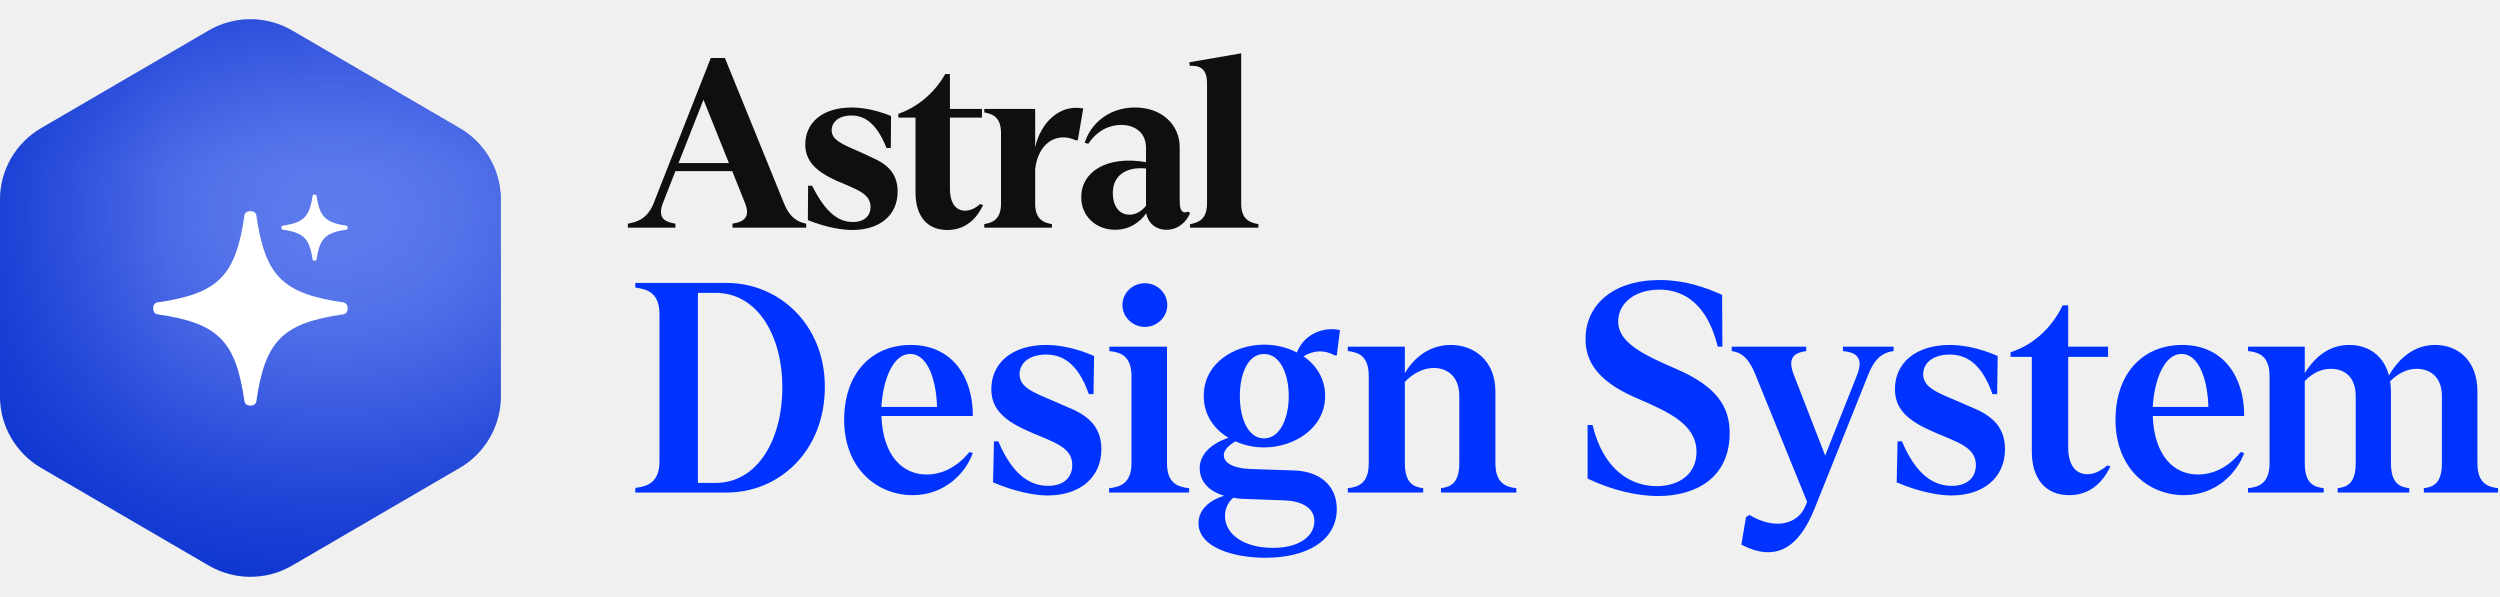
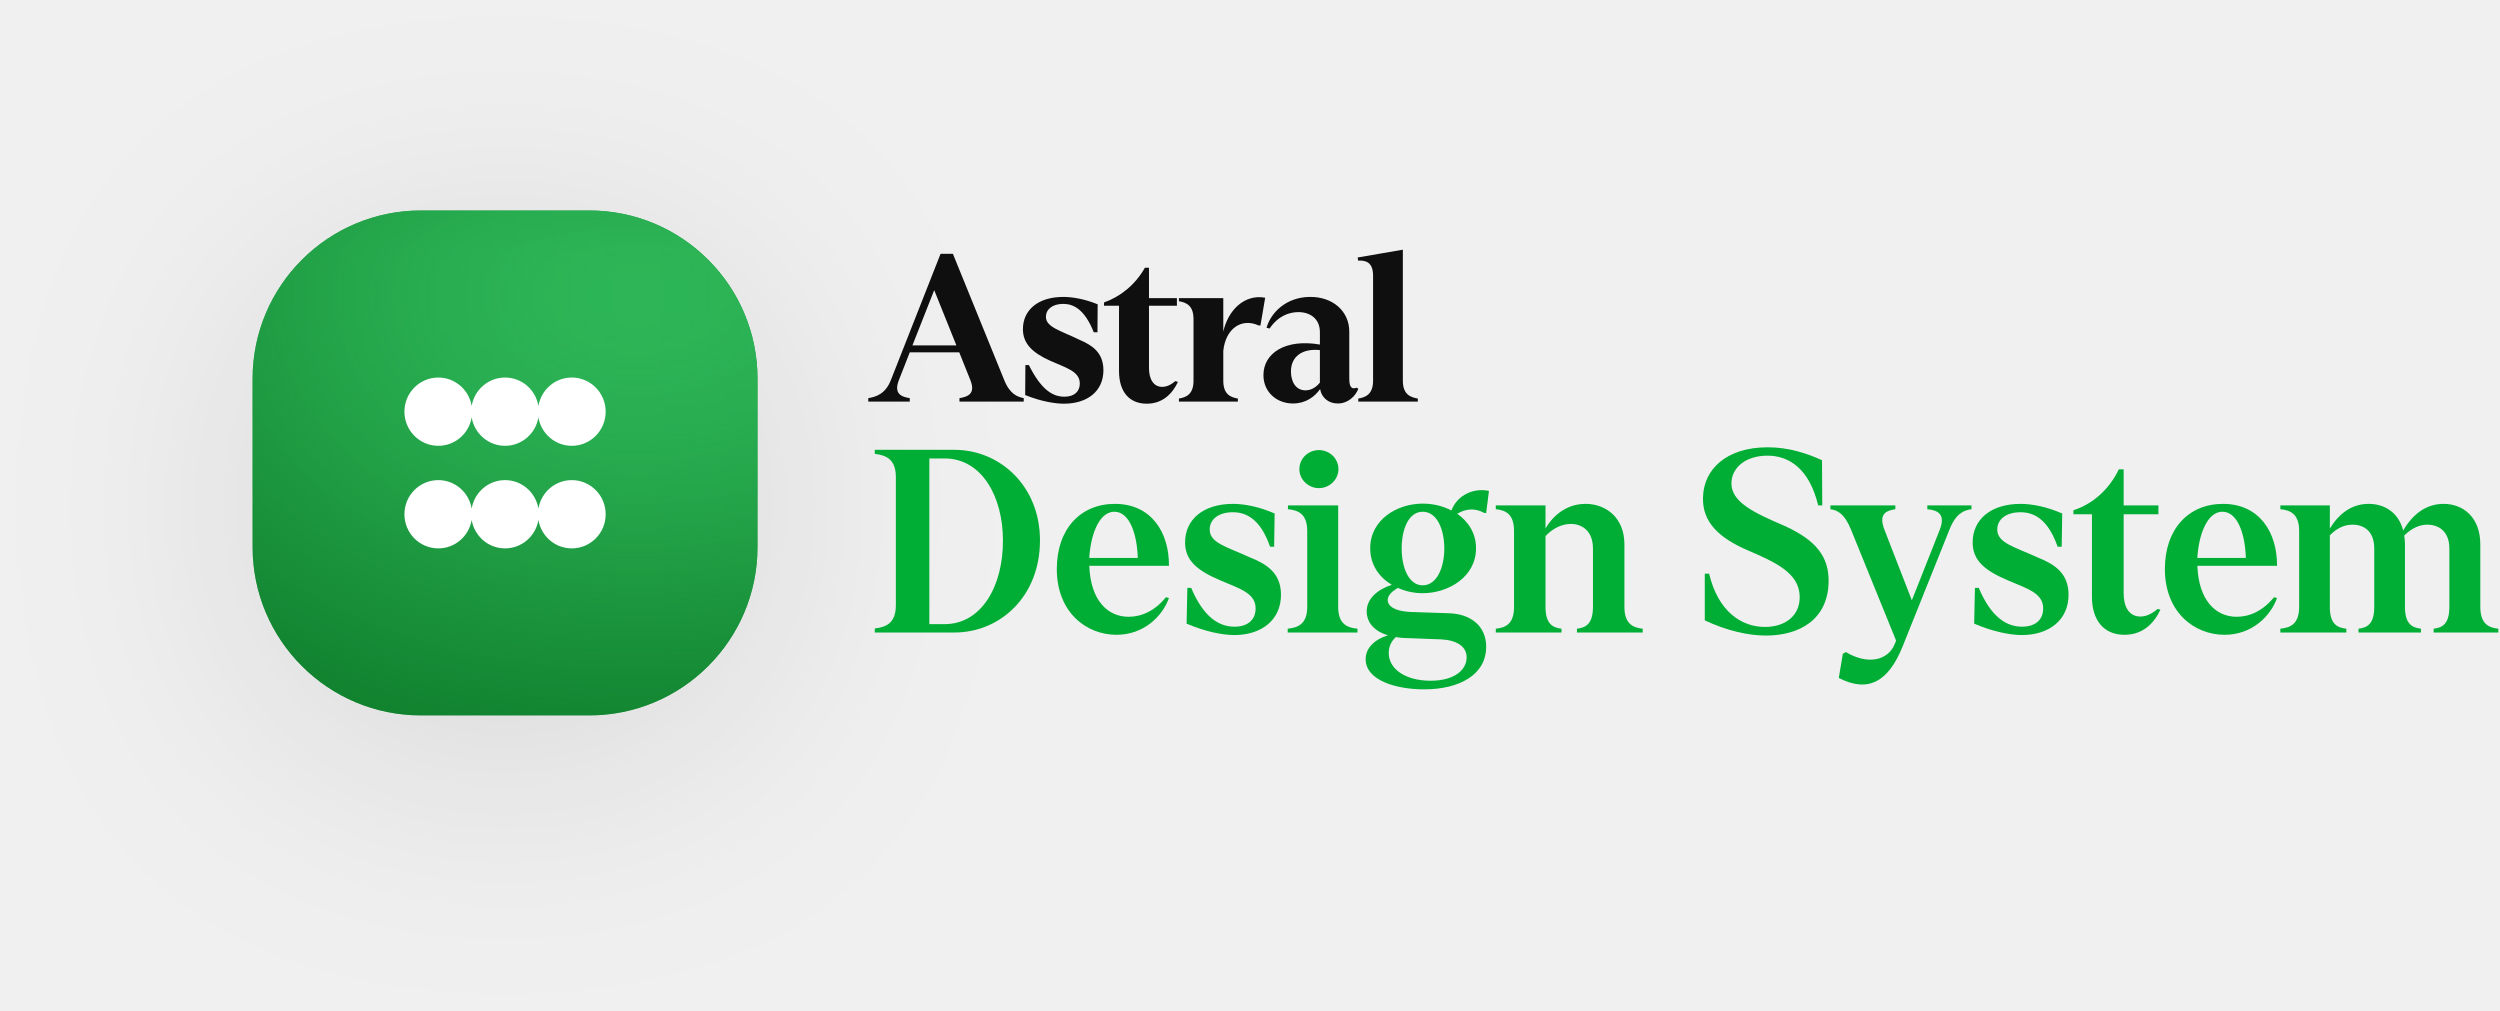
- <svg xmlns="http://www.w3.org/2000/svg" width="604" height="144" viewBox="0 0 604 144" fill="none">
-   <path d="M50.431 7.366C56.654 3.741 64.346 3.741 70.569 7.366L111.069 30.963C117.218 34.546 121 41.127 121 48.244V95.756C121 102.873 117.218 109.454 111.069 113.037L70.569 136.634C64.346 140.259 56.654 140.259 50.431 136.634L9.931 113.037C3.782 109.454 0 102.873 0 95.756V48.244C0 41.127 3.782 34.546 9.931 30.963L50.431 7.366Z" fill="#0029CC" />
-   <mask id="mask0_187_176" style="mask-type:alpha" maskUnits="userSpaceOnUse" x="0" y="4" width="121" height="136">
-     <path d="M50.431 7.366C56.654 3.741 64.346 3.741 70.569 7.366L111.069 30.963C117.218 34.546 121 41.127 121 48.244V95.756C121 102.873 117.218 109.454 111.069 113.037L70.569 136.634C64.346 140.259 56.654 140.259 50.431 136.634L9.931 113.037C3.782 109.454 0 102.873 0 95.756V48.244C0 41.127 3.782 34.546 9.931 30.963L50.431 7.366Z" fill="#0029CC" />
-   </mask>
-   <g mask="url(#mask0_187_176)">
-     <g filter="url(#filter0_f_187_176)">
-       <rect x="11" y="-50" width="138" height="143" rx="20" fill="#92A8FF" />
+ <svg xmlns="http://www.w3.org/2000/svg" width="693" height="280" viewBox="0 0 693 280" fill="none">
+   <g filter="url(#filter0_d_242_273)">
+     <g clip-path="url(#clip0_242_273)">
+       <rect x="70" y="58.333" width="140" height="140" rx="46.667" fill="#056C1D" />
+       <g filter="url(#filter1_f_242_273)">
+         <rect x="42.778" y="-130.903" width="268.333" height="278.056" rx="38.889" fill="#44E079" />
+       </g>
+       <path d="M158.501 104.653C153.849 104.653 149.998 108.065 149.251 112.538C148.504 108.064 144.652 104.653 140 104.653C135.348 104.653 131.496 108.065 130.75 112.538C130.003 108.064 126.151 104.653 121.499 104.653C116.313 104.653 112.108 108.89 112.108 114.116C112.108 119.341 116.313 123.578 121.499 123.578C126.151 123.578 130.003 120.166 130.75 115.693C131.496 120.167 135.348 123.578 140 123.578C144.652 123.578 148.504 120.166 149.251 115.693C149.998 120.167 153.849 123.578 158.501 123.578C163.687 123.578 167.892 119.341 167.892 114.116C167.892 108.89 163.687 104.653 158.501 104.653V104.653Z" fill="white" />
+       <path d="M158.501 133.088C153.849 133.088 149.997 136.5 149.251 140.973C148.504 136.499 144.652 133.088 140 133.088C135.348 133.088 131.496 136.5 130.75 140.973C130.003 136.499 126.151 133.088 121.499 133.088C116.313 133.088 112.108 137.325 112.108 142.551C112.108 147.777 116.313 152.014 121.499 152.014C126.151 152.014 130.003 148.602 130.75 144.128C131.496 148.603 135.348 152.014 140 152.014C144.652 152.014 148.504 148.602 149.251 144.128C149.997 148.603 153.849 152.014 158.501 152.014C163.687 152.014 167.892 147.777 167.892 142.551C167.892 137.325 163.687 133.088 158.501 133.088V133.088Z" fill="white" />
    </g>
  </g>
-   <path d="M82.983 73.066C84.339 73.262 84.339 75.738 82.983 75.934C68.273 78.056 64.056 82.273 61.934 96.983C61.738 98.339 59.262 98.339 59.066 96.983C56.944 82.273 52.727 78.056 38.017 75.934C36.661 75.738 36.661 73.262 38.017 73.066C52.727 70.944 56.944 66.727 59.066 52.017C59.262 50.661 61.738 50.661 61.934 52.017C64.056 66.727 68.273 70.944 82.983 73.066Z" fill="white" />
-   <path d="M83.654 54.512C84.115 54.578 84.115 55.422 83.654 55.488C78.646 56.211 77.211 57.646 76.488 62.654C76.422 63.115 75.578 63.115 75.512 62.654C74.789 57.646 73.354 56.211 68.346 55.488C67.885 55.422 67.885 54.578 68.346 54.512C73.354 53.789 74.789 52.354 75.512 47.346C75.578 46.885 76.422 46.885 76.488 47.346C77.211 52.354 78.646 53.789 83.654 54.512Z" fill="white" />
-   <path d="M176.963 54.032C179.069 53.691 181.573 52.951 179.98 49.023L176.906 41.34H163.188L160.172 49.023C158.635 52.951 161.026 53.691 163.188 54.032V55H151.691V54.032C153.74 53.691 156.415 52.951 157.952 49.023L171.726 14.018H175.141L189.371 49.023C190.965 53.008 193.128 53.691 194.778 54.032V55H176.963V54.032ZM163.928 39.404H176.109L169.962 24.093L163.928 39.404ZM205.939 55.569C203.548 55.569 199.735 55 195.181 53.179L195.238 44.868H196.206C199.564 51.585 202.695 53.634 206.053 53.634C208.899 53.634 210.322 52.097 210.322 49.991C210.322 46.576 206.451 45.608 202.125 43.673C197.06 41.396 194.555 38.835 194.555 34.908C194.555 29.671 198.653 25.971 205.768 25.971C208.102 25.971 211.517 26.484 215.274 28.02L215.217 35.761H214.192C211.574 29.216 208.443 27.907 205.711 27.907C202.695 27.907 200.93 29.443 200.93 31.492C200.93 34.395 205.028 35.306 210.379 37.924C213.509 39.29 216.867 41.226 216.867 46.291C216.867 52.154 212.371 55.569 205.939 55.569ZM228.874 55.569C224.036 55.569 221.19 52.268 221.19 46.519V28.419H217.035V27.508C221.418 25.971 225.63 22.727 228.362 17.889H229.5V26.313H237.241V28.419H229.5V45.722C229.5 48.739 230.753 50.902 233.143 50.902C234.282 50.902 235.477 50.447 236.786 49.308L237.526 49.536C235.989 52.78 233.314 55.569 228.874 55.569ZM237.802 54.146C239.737 53.805 241.843 53.065 241.843 49.194V32.119C241.843 28.248 239.737 27.508 237.802 27.167V26.313H250.096V35.591C251.405 29.671 255.959 25.118 261.708 26.199L260.398 33.883H259.886C255.162 31.72 250.722 34.737 250.096 40.941V49.194C250.096 53.065 252.202 53.805 254.137 54.146V55H237.802V54.146ZM269.421 55.512C264.753 55.512 261.224 52.211 261.224 47.657C261.224 41.51 267.371 37.526 276.877 39.176V35.761C276.877 31.891 274.031 30.183 270.9 30.183C268.339 30.183 265.265 31.265 262.932 34.737L262.078 34.509C263.33 30.24 267.542 26.085 273.974 25.971C280.577 25.858 285.016 30.07 285.016 35.534V48.568C285.016 49.991 285.244 51.3 286.269 51.3C286.439 51.3 286.838 51.243 287.122 51.13L287.521 51.471C286.724 53.463 284.732 55.512 281.829 55.512C279.154 55.512 277.332 53.805 276.934 51.528C275.397 53.691 272.893 55.512 269.421 55.512ZM268.851 46.633C268.851 49.365 270.104 51.87 272.893 51.87C274.543 51.87 275.966 50.902 276.877 49.706V40.713C271.925 40.201 268.851 42.535 268.851 46.633ZM287.519 54.146C289.454 53.805 291.617 53.065 291.617 49.194V20.109C291.617 16.181 289.454 15.84 287.462 15.897L287.348 15.043L299.87 12.88V49.194C299.87 53.065 302.033 53.805 304.025 54.146V55H287.519V54.146Z" fill="#0F0F0F" />
-   <path d="M153.492 119V117.875C156.446 117.523 159.33 116.538 159.33 111.474V75.884C159.33 70.82 156.446 69.835 153.492 69.483V68.358H175.578C188.168 68.358 199.281 78.346 199.281 93.468C199.281 109.083 188.168 119 175.578 119H153.492ZM168.615 116.679H172.835C183.245 116.679 189.082 105.847 189.012 93.468C189.012 81.441 183.245 70.749 172.835 70.749H168.615V116.679ZM220.476 119.633C212.106 119.633 203.947 113.373 203.947 101.416C203.947 90.233 210.559 83.34 220.054 83.34C230.182 83.34 235.106 91.287 235.036 100.502H212.95C213.302 110.067 218.014 114.639 223.852 114.639C227.51 114.639 231.167 112.951 234.192 109.223L235.036 109.434C233.277 114.358 228.213 119.633 220.476 119.633ZM212.95 98.321H226.384C226.244 92.343 224.345 85.52 219.913 85.52C215.341 85.52 213.231 92.765 212.95 98.321ZM253.148 119.703C249.913 119.703 245.2 118.789 239.925 116.538L240.136 106.621H241.191C244.708 114.921 248.998 117.382 253.219 117.382C256.946 117.382 259.057 115.413 259.057 112.318C259.057 108.028 254.555 106.832 249.209 104.511C242.879 101.838 239.503 99.025 239.503 94.031C239.503 87.7 244.497 83.34 252.797 83.34C255.891 83.34 260.041 84.113 264.332 86.012L264.191 95.226H263.066C260.323 87.349 256.313 85.661 252.726 85.661C248.787 85.661 246.326 87.63 246.326 90.444C246.326 94.171 251.038 95.226 257.509 98.18C261.87 99.939 266.09 102.33 266.09 108.52C266.09 115.554 260.674 119.703 253.148 119.703ZM267.948 117.945C270.691 117.664 273.364 116.749 273.364 111.896V90.865C273.364 86.012 270.761 85.098 268.018 84.817V83.762H281.945V111.896C281.945 116.749 284.547 117.664 287.29 117.945V119H267.948V117.945ZM271.183 73.704C271.183 70.749 273.645 68.428 276.599 68.428C279.553 68.428 282.015 70.749 282.015 73.704C282.015 76.658 279.483 78.979 276.599 78.979C273.716 78.979 271.183 76.658 271.183 73.704ZM305.734 134.755C298.068 134.755 289.557 132.294 289.557 126.385C289.557 123.009 292.441 120.758 295.747 119.774C291.034 118.367 289.839 115.343 289.839 113.162C289.839 109.716 292.722 107.113 296.802 105.777C293.285 103.667 290.823 100.22 290.823 95.648C290.823 87.7 298.279 83.269 305.383 83.269C308.126 83.269 310.939 83.902 313.331 85.168C315.019 80.737 319.731 78.838 323.741 79.752L322.967 85.872H322.474C319.942 84.465 317.41 84.606 314.949 86.083C317.973 88.193 320.153 91.428 320.153 95.648C320.153 103.596 312.487 108.098 305.383 108.098C302.991 108.098 300.6 107.606 298.49 106.621C296.942 107.535 295.676 108.661 295.676 109.997C295.676 111.615 297.505 113.092 301.936 113.303L312.487 113.654C318.747 113.795 322.967 117.242 322.967 122.939C322.967 130.746 315.511 134.755 305.734 134.755ZM295.958 124.697C295.958 128.988 300.389 132.364 307.563 132.364C314.104 132.364 317.551 129.41 317.551 125.893C317.551 122.798 314.738 121.11 310.447 120.899L301.022 120.547C299.897 120.547 298.842 120.407 297.927 120.266C296.38 121.673 295.958 123.291 295.958 124.697ZM299.545 95.719C299.545 100.924 301.444 105.917 305.383 105.917C309.322 105.917 311.361 100.924 311.361 95.719C311.361 90.373 309.322 85.52 305.383 85.52C301.444 85.52 299.545 90.373 299.545 95.719ZM348.136 117.945C350.457 117.664 352.567 116.749 352.567 111.896V95.719C352.567 90.936 349.683 88.966 346.518 88.896C344.056 88.896 341.524 90.022 339.414 92.272V111.896C339.414 116.749 341.524 117.664 343.845 117.945V119H325.628V117.945C328.231 117.664 330.692 116.749 330.692 111.896V90.865C330.692 86.012 328.231 85.098 325.628 84.817V83.762H339.414V90.162C341.805 86.083 345.674 83.34 350.527 83.34C356.084 83.34 361.289 87.067 361.289 94.593V111.896C361.289 116.749 363.821 117.664 366.353 117.945V119H348.136V117.945ZM400.516 119.844C395.663 119.844 389.614 118.508 383.565 115.624V102.682H384.761C387.293 113.303 393.834 117.453 400.235 117.453C405.932 117.453 410.012 114.287 409.871 108.942C409.73 102.541 403.259 99.587 395.804 96.352C387.434 92.835 382.862 88.333 383.073 81.581C383.214 73.774 389.544 67.655 401.009 67.655C406.847 67.655 411.911 69.343 416.061 71.242L416.131 83.762H415.006C412.544 73.633 406.987 69.976 400.938 69.976C394.819 69.976 391.021 73.352 390.951 77.572C390.88 82.777 397 85.731 405.721 89.459C414.373 93.398 418.03 97.969 417.889 105.003C417.678 115.483 409.73 119.844 400.516 119.844ZM420.708 131.59L421.833 124.908L422.677 124.416C428.867 128.144 434.494 126.667 436.252 122.095L436.604 121.251L424.084 90.444C422.255 85.942 420.286 85.098 418.387 84.817V83.762H436.393V84.817C433.579 85.239 431.751 86.294 433.368 90.514L440.965 110.067L448.702 90.514C450.39 86.153 448.139 85.098 445.255 84.817V83.762H457.494V84.817C455.384 85.098 453.133 86.012 451.374 90.514L438.432 122.798C434.494 132.645 428.867 135.81 420.708 131.59ZM471.462 119.703C468.227 119.703 463.514 118.789 458.239 116.538L458.45 106.621H459.505C463.022 114.921 467.313 117.382 471.533 117.382C475.261 117.382 477.371 115.413 477.371 112.318C477.371 108.028 472.869 106.832 467.524 104.511C461.193 101.838 457.817 99.025 457.817 94.031C457.817 87.7 462.811 83.34 471.111 83.34C474.206 83.34 478.355 84.113 482.646 86.012L482.505 95.226H481.38C478.637 87.349 474.628 85.661 471.04 85.661C467.102 85.661 464.64 87.63 464.64 90.444C464.64 94.171 469.352 95.226 475.823 98.18C480.184 99.939 484.404 102.33 484.404 108.52C484.404 115.554 478.988 119.703 471.462 119.703ZM499.888 119.633C494.19 119.633 490.885 115.624 490.885 109.083V86.223H485.75V85.098C490.674 83.551 495.456 79.752 498.34 73.774H499.677V83.762H509.313V86.223H499.677V108.168C499.677 111.966 501.224 114.569 504.319 114.569C505.726 114.569 507.273 114.006 509.102 112.459L509.875 112.67C508.047 116.538 504.952 119.633 499.888 119.633ZM527.634 119.633C519.264 119.633 511.105 113.373 511.105 101.416C511.105 90.233 517.716 83.34 527.212 83.34C537.34 83.34 542.264 91.287 542.193 100.502H520.108C520.459 110.067 525.172 114.639 531.01 114.639C534.667 114.639 538.325 112.951 541.349 109.223L542.193 109.434C540.435 114.358 535.371 119.633 527.634 119.633ZM520.108 98.321H533.542C533.401 92.343 531.502 85.52 527.071 85.52C522.499 85.52 520.389 92.765 520.108 98.321ZM585.601 117.945C587.922 117.664 589.962 116.749 589.962 111.896V95.719C589.962 91.147 587.219 89.107 583.843 89.107C581.662 89.107 579.482 90.092 577.442 92.132C577.583 92.905 577.653 93.679 577.653 94.593V111.896C577.653 116.749 579.763 117.664 582.084 117.945V119H564.782V117.945C567.103 117.664 569.142 116.749 569.142 111.896V95.719C569.142 91.076 566.47 89.107 563.094 89.107C560.843 89.107 558.733 90.092 556.834 92.061V111.896C556.834 116.749 558.944 117.664 561.405 117.945V119H543.118V117.945C545.791 117.664 548.323 116.749 548.323 111.896V90.865C548.323 86.012 545.791 85.098 543.118 84.817V83.762H556.834V90.162C559.436 85.942 562.953 83.34 567.595 83.34C572.097 83.34 575.895 85.801 577.161 90.725C579.834 86.153 583.561 83.34 588.344 83.34C593.83 83.34 598.543 87.067 598.543 94.593V111.896C598.543 116.749 601.005 117.664 603.537 117.945V119H585.601V117.945Z" fill="#0033FF" />
+   <path d="M265.963 110.366C268.069 110.024 270.573 109.284 268.98 105.357L265.906 97.673H252.188L249.172 105.357C247.635 109.284 250.026 110.024 252.188 110.366V111.333H240.691V110.366C242.74 110.024 245.415 109.284 246.952 105.357L260.726 70.352H264.141L278.371 105.357C279.965 109.341 282.128 110.024 283.778 110.366V111.333H265.963V110.366ZM252.928 95.738H265.109L258.962 80.426L252.928 95.738ZM294.939 111.903C292.548 111.903 288.735 111.333 284.181 109.512L284.238 101.202H285.206C288.564 107.918 291.695 109.967 295.053 109.967C297.899 109.967 299.322 108.43 299.322 106.324C299.322 102.909 295.451 101.942 291.125 100.006C286.06 97.73 283.555 95.168 283.555 91.241C283.555 86.004 287.653 82.305 294.768 82.305C297.102 82.305 300.517 82.817 304.274 84.354L304.217 92.095H303.192C300.574 85.549 297.443 84.24 294.711 84.24C291.695 84.24 289.93 85.777 289.93 87.826C289.93 90.729 294.028 91.639 299.379 94.258C302.509 95.624 305.867 97.559 305.867 102.625C305.867 108.487 301.371 111.903 294.939 111.903ZM317.874 111.903C313.036 111.903 310.19 108.601 310.19 102.852V84.752H306.035V83.841C310.418 82.305 314.63 79.06 317.362 74.222H318.5V82.646H326.241V84.752H318.5V102.056C318.5 105.072 319.753 107.235 322.143 107.235C323.282 107.235 324.477 106.78 325.786 105.641L326.526 105.869C324.989 109.114 322.314 111.903 317.874 111.903ZM326.802 110.48C328.737 110.138 330.843 109.398 330.843 105.528V88.452C330.843 84.582 328.737 83.841 326.802 83.5V82.646H339.096V91.924C340.405 86.004 344.959 81.451 350.708 82.532L349.398 90.216H348.886C344.162 88.053 339.722 91.07 339.096 97.274V105.528C339.096 109.398 341.202 110.138 343.137 110.48V111.333H326.802V110.48ZM358.421 111.846C353.753 111.846 350.224 108.544 350.224 103.991C350.224 97.844 356.371 93.859 365.877 95.51V92.095C365.877 88.224 363.031 86.517 359.9 86.517C357.339 86.517 354.265 87.598 351.932 91.07L351.078 90.843C352.33 86.574 356.542 82.418 362.974 82.305C369.577 82.191 374.016 86.403 374.016 91.867V104.902C374.016 106.324 374.244 107.634 375.269 107.634C375.439 107.634 375.838 107.577 376.122 107.463L376.521 107.804C375.724 109.797 373.732 111.846 370.829 111.846C368.154 111.846 366.332 110.138 365.934 107.861C364.397 110.024 361.893 111.846 358.421 111.846ZM357.851 102.966C357.851 105.698 359.104 108.203 361.893 108.203C363.543 108.203 364.966 107.235 365.877 106.04V97.047C360.925 96.534 357.851 98.868 357.851 102.966ZM376.519 110.48C378.454 110.138 380.617 109.398 380.617 105.528V76.442C380.617 72.515 378.454 72.173 376.462 72.23L376.348 71.376L388.87 69.213V105.528C388.87 109.398 391.033 110.138 393.025 110.48V111.333H376.519V110.48Z" fill="#0F0F0F" />
+   <path d="M242.492 175.333V174.208C245.446 173.856 248.33 172.872 248.33 167.807V132.217C248.33 127.153 245.446 126.168 242.492 125.817V124.691H264.578C277.168 124.691 288.281 134.679 288.281 149.801C288.281 165.416 277.168 175.333 264.578 175.333H242.492ZM257.615 173.012H261.835C272.245 173.012 278.082 162.18 278.012 149.801C278.012 137.774 272.245 127.083 261.835 127.083H257.615V173.012ZM309.476 175.966C301.106 175.966 292.947 169.706 292.947 157.749C292.947 146.566 299.559 139.673 309.054 139.673C319.182 139.673 324.106 147.621 324.036 156.835H301.95C302.302 166.401 307.014 170.972 312.852 170.972C316.51 170.972 320.167 169.284 323.192 165.557L324.036 165.768C322.277 170.691 317.213 175.966 309.476 175.966ZM301.95 154.655H315.384C315.244 148.676 313.345 141.853 308.913 141.853C304.341 141.853 302.231 149.098 301.95 154.655ZM342.148 176.037C338.913 176.037 334.2 175.122 328.925 172.872L329.136 162.954H330.191C333.708 171.254 337.998 173.716 342.219 173.716C345.946 173.716 348.057 171.746 348.057 168.651C348.057 164.361 343.555 163.165 338.209 160.844C331.879 158.171 328.503 155.358 328.503 150.364C328.503 144.034 333.497 139.673 341.797 139.673C344.891 139.673 349.041 140.447 353.332 142.346L353.191 151.56H352.066C349.323 143.682 345.313 141.994 341.726 141.994C337.787 141.994 335.326 143.963 335.326 146.777C335.326 150.505 340.038 151.56 346.509 154.514C350.87 156.272 355.09 158.664 355.09 164.853C355.09 171.887 349.674 176.037 342.148 176.037ZM356.948 174.278C359.691 173.997 362.364 173.083 362.364 168.229V147.199C362.364 142.346 359.761 141.431 357.018 141.15V140.095H370.945V168.229C370.945 173.083 373.547 173.997 376.29 174.278V175.333H356.948V174.278ZM360.183 130.037C360.183 127.083 362.645 124.762 365.599 124.762C368.553 124.762 371.015 127.083 371.015 130.037C371.015 132.991 368.483 135.312 365.599 135.312C362.716 135.312 360.183 132.991 360.183 130.037ZM394.734 191.089C387.068 191.089 378.557 188.627 378.557 182.719C378.557 179.343 381.441 177.092 384.747 176.107C380.034 174.7 378.839 171.676 378.839 169.495C378.839 166.049 381.722 163.447 385.802 162.11C382.285 160 379.823 156.554 379.823 151.982C379.823 144.034 387.279 139.603 394.383 139.603C397.126 139.603 399.939 140.236 402.331 141.502C404.019 137.07 408.731 135.171 412.741 136.086L411.967 142.205H411.474C408.942 140.798 406.41 140.939 403.949 142.416C406.973 144.526 409.153 147.762 409.153 151.982C409.153 159.93 401.487 164.431 394.383 164.431C391.991 164.431 389.6 163.939 387.49 162.954C385.942 163.869 384.676 164.994 384.676 166.33C384.676 167.948 386.505 169.425 390.936 169.636L401.487 169.988C407.747 170.128 411.967 173.575 411.967 179.272C411.967 187.079 404.511 191.089 394.734 191.089ZM384.958 181.031C384.958 185.321 389.389 188.697 396.563 188.697C403.104 188.697 406.551 185.743 406.551 182.226C406.551 179.131 403.738 177.443 399.447 177.232L390.022 176.881C388.897 176.881 387.842 176.74 386.927 176.599C385.38 178.006 384.958 179.624 384.958 181.031ZM388.545 152.052C388.545 157.257 390.444 162.251 394.383 162.251C398.322 162.251 400.361 157.257 400.361 152.052C400.361 146.707 398.322 141.853 394.383 141.853C390.444 141.853 388.545 146.707 388.545 152.052ZM437.136 174.278C439.457 173.997 441.567 173.083 441.567 168.229V152.052C441.567 147.269 438.683 145.3 435.518 145.229C433.056 145.229 430.524 146.355 428.414 148.606V168.229C428.414 173.083 430.524 173.997 432.845 174.278V175.333H414.628V174.278C417.231 173.997 419.692 173.083 419.692 168.229V147.199C419.692 142.346 417.231 141.431 414.628 141.15V140.095H428.414V146.496C430.805 142.416 434.674 139.673 439.527 139.673C445.084 139.673 450.289 143.401 450.289 150.927V168.229C450.289 173.083 452.821 173.997 455.353 174.278V175.333H437.136V174.278ZM489.516 176.177C484.663 176.177 478.614 174.841 472.565 171.957V159.015H473.761C476.293 169.636 482.834 173.786 489.235 173.786C494.932 173.786 499.012 170.621 498.871 165.275C498.73 158.875 492.259 155.921 484.804 152.685C476.434 149.168 471.862 144.667 472.073 137.914C472.214 130.107 478.544 123.988 490.009 123.988C495.847 123.988 500.911 125.676 505.061 127.575L505.131 140.095H504.006C501.544 129.966 495.987 126.309 489.938 126.309C483.819 126.309 480.021 129.685 479.951 133.905C479.88 139.11 486 142.064 494.721 145.792C503.373 149.731 507.03 154.303 506.889 161.336C506.678 171.817 498.73 176.177 489.516 176.177ZM509.708 187.924L510.833 181.242L511.677 180.749C517.867 184.477 523.494 183 525.252 178.428L525.604 177.584L513.084 146.777C511.255 142.275 509.286 141.431 507.387 141.15V140.095H525.393V141.15C522.579 141.572 520.751 142.627 522.368 146.847L529.965 166.401L537.702 146.847C539.39 142.486 537.139 141.431 534.255 141.15V140.095H546.494V141.15C544.384 141.431 542.133 142.346 540.374 146.847L527.432 179.131C523.494 188.979 517.867 192.144 509.708 187.924ZM560.462 176.037C557.227 176.037 552.514 175.122 547.239 172.872L547.45 162.954H548.505C552.022 171.254 556.313 173.716 560.533 173.716C564.261 173.716 566.371 171.746 566.371 168.651C566.371 164.361 561.869 163.165 556.524 160.844C550.193 158.171 546.817 155.358 546.817 150.364C546.817 144.034 551.811 139.673 560.111 139.673C563.206 139.673 567.355 140.447 571.646 142.346L571.505 151.56H570.38C567.637 143.682 563.628 141.994 560.04 141.994C556.102 141.994 553.64 143.963 553.64 146.777C553.64 150.505 558.352 151.56 564.823 154.514C569.184 156.272 573.404 158.664 573.404 164.853C573.404 171.887 567.988 176.037 560.462 176.037ZM588.888 175.966C583.19 175.966 579.885 171.957 579.885 165.416V142.557H574.75V141.431C579.674 139.884 584.456 136.086 587.34 130.107H588.677V140.095H598.313V142.557H588.677V164.502C588.677 168.3 590.224 170.902 593.319 170.902C594.726 170.902 596.273 170.339 598.102 168.792L598.875 169.003C597.047 172.872 593.952 175.966 588.888 175.966ZM616.634 175.966C608.264 175.966 600.105 169.706 600.105 157.749C600.105 146.566 606.716 139.673 616.212 139.673C626.34 139.673 631.264 147.621 631.193 156.835H609.108C609.459 166.401 614.172 170.972 620.01 170.972C623.667 170.972 627.325 169.284 630.349 165.557L631.193 165.768C629.435 170.691 624.371 175.966 616.634 175.966ZM609.108 154.655H622.542C622.401 148.676 620.502 141.853 616.071 141.853C611.499 141.853 609.389 149.098 609.108 154.655ZM674.601 174.278C676.922 173.997 678.962 173.083 678.962 168.229V152.052C678.962 147.48 676.219 145.44 672.843 145.44C670.662 145.44 668.482 146.425 666.442 148.465C666.583 149.239 666.653 150.012 666.653 150.927V168.229C666.653 173.083 668.763 173.997 671.084 174.278V175.333H653.782V174.278C656.103 173.997 658.142 173.083 658.142 168.229V152.052C658.142 147.41 655.47 145.44 652.094 145.44C649.843 145.44 647.733 146.425 645.834 148.395V168.229C645.834 173.083 647.944 173.997 650.405 174.278V175.333H632.118V174.278C634.791 173.997 637.323 173.083 637.323 168.229V147.199C637.323 142.346 634.791 141.431 632.118 141.15V140.095H645.834V146.496C648.436 142.275 651.953 139.673 656.595 139.673C661.097 139.673 664.895 142.135 666.161 147.058C668.834 142.486 672.561 139.673 677.344 139.673C682.83 139.673 687.543 143.401 687.543 150.927V168.229C687.543 173.083 690.005 173.997 692.537 174.278V175.333H674.601V174.278Z" fill="#00AE35" />
  <defs>
-     <filter id="filter0_f_187_176" x="-75.1" y="-136.1" width="310.2" height="315.2" filterUnits="userSpaceOnUse" color-interpolation-filters="sRGB">
+     <filter id="filter0_d_242_273" x="-7.62939e-06" y="4.76837e-06" width="280" height="280" filterUnits="userSpaceOnUse" color-interpolation-filters="sRGB">
+       <feFlood flood-opacity="0" result="BackgroundImageFix" />
+       <feColorMatrix in="SourceAlpha" type="matrix" values="0 0 0 0 0 0 0 0 0 0 0 0 0 0 0 0 0 0 127 0" result="hardAlpha" />
+       <feOffset dy="11.667" />
+       <feGaussianBlur stdDeviation="35" />
+       <feComposite in2="hardAlpha" operator="out" />
+       <feColorMatrix type="matrix" values="0 0 0 0 0 0 0 0 0 0 0 0 0 0 0 0 0 0 0.1 0" />
+       <feBlend mode="normal" in2="BackgroundImageFix" result="effect1_dropShadow_242_273" />
+       <feBlend mode="normal" in="SourceGraphic" in2="effect1_dropShadow_242_273" result="shape" />
+     </filter>
+     <filter id="filter1_f_242_273" x="-124.639" y="-298.32" width="603.167" height="612.889" filterUnits="userSpaceOnUse" color-interpolation-filters="sRGB">
      <feFlood flood-opacity="0" result="BackgroundImageFix" />
      <feBlend mode="normal" in="SourceGraphic" in2="BackgroundImageFix" result="shape" />
-       <feGaussianBlur stdDeviation="43.05" result="effect1_foregroundBlur_187_176" />
+       <feGaussianBlur stdDeviation="83.708" result="effect1_foregroundBlur_242_273" />
    </filter>
+     <clipPath id="clip0_242_273">
+       <rect x="70" y="58.333" width="140" height="140" rx="46.667" fill="white" />
+     </clipPath>
  </defs>
</svg>
